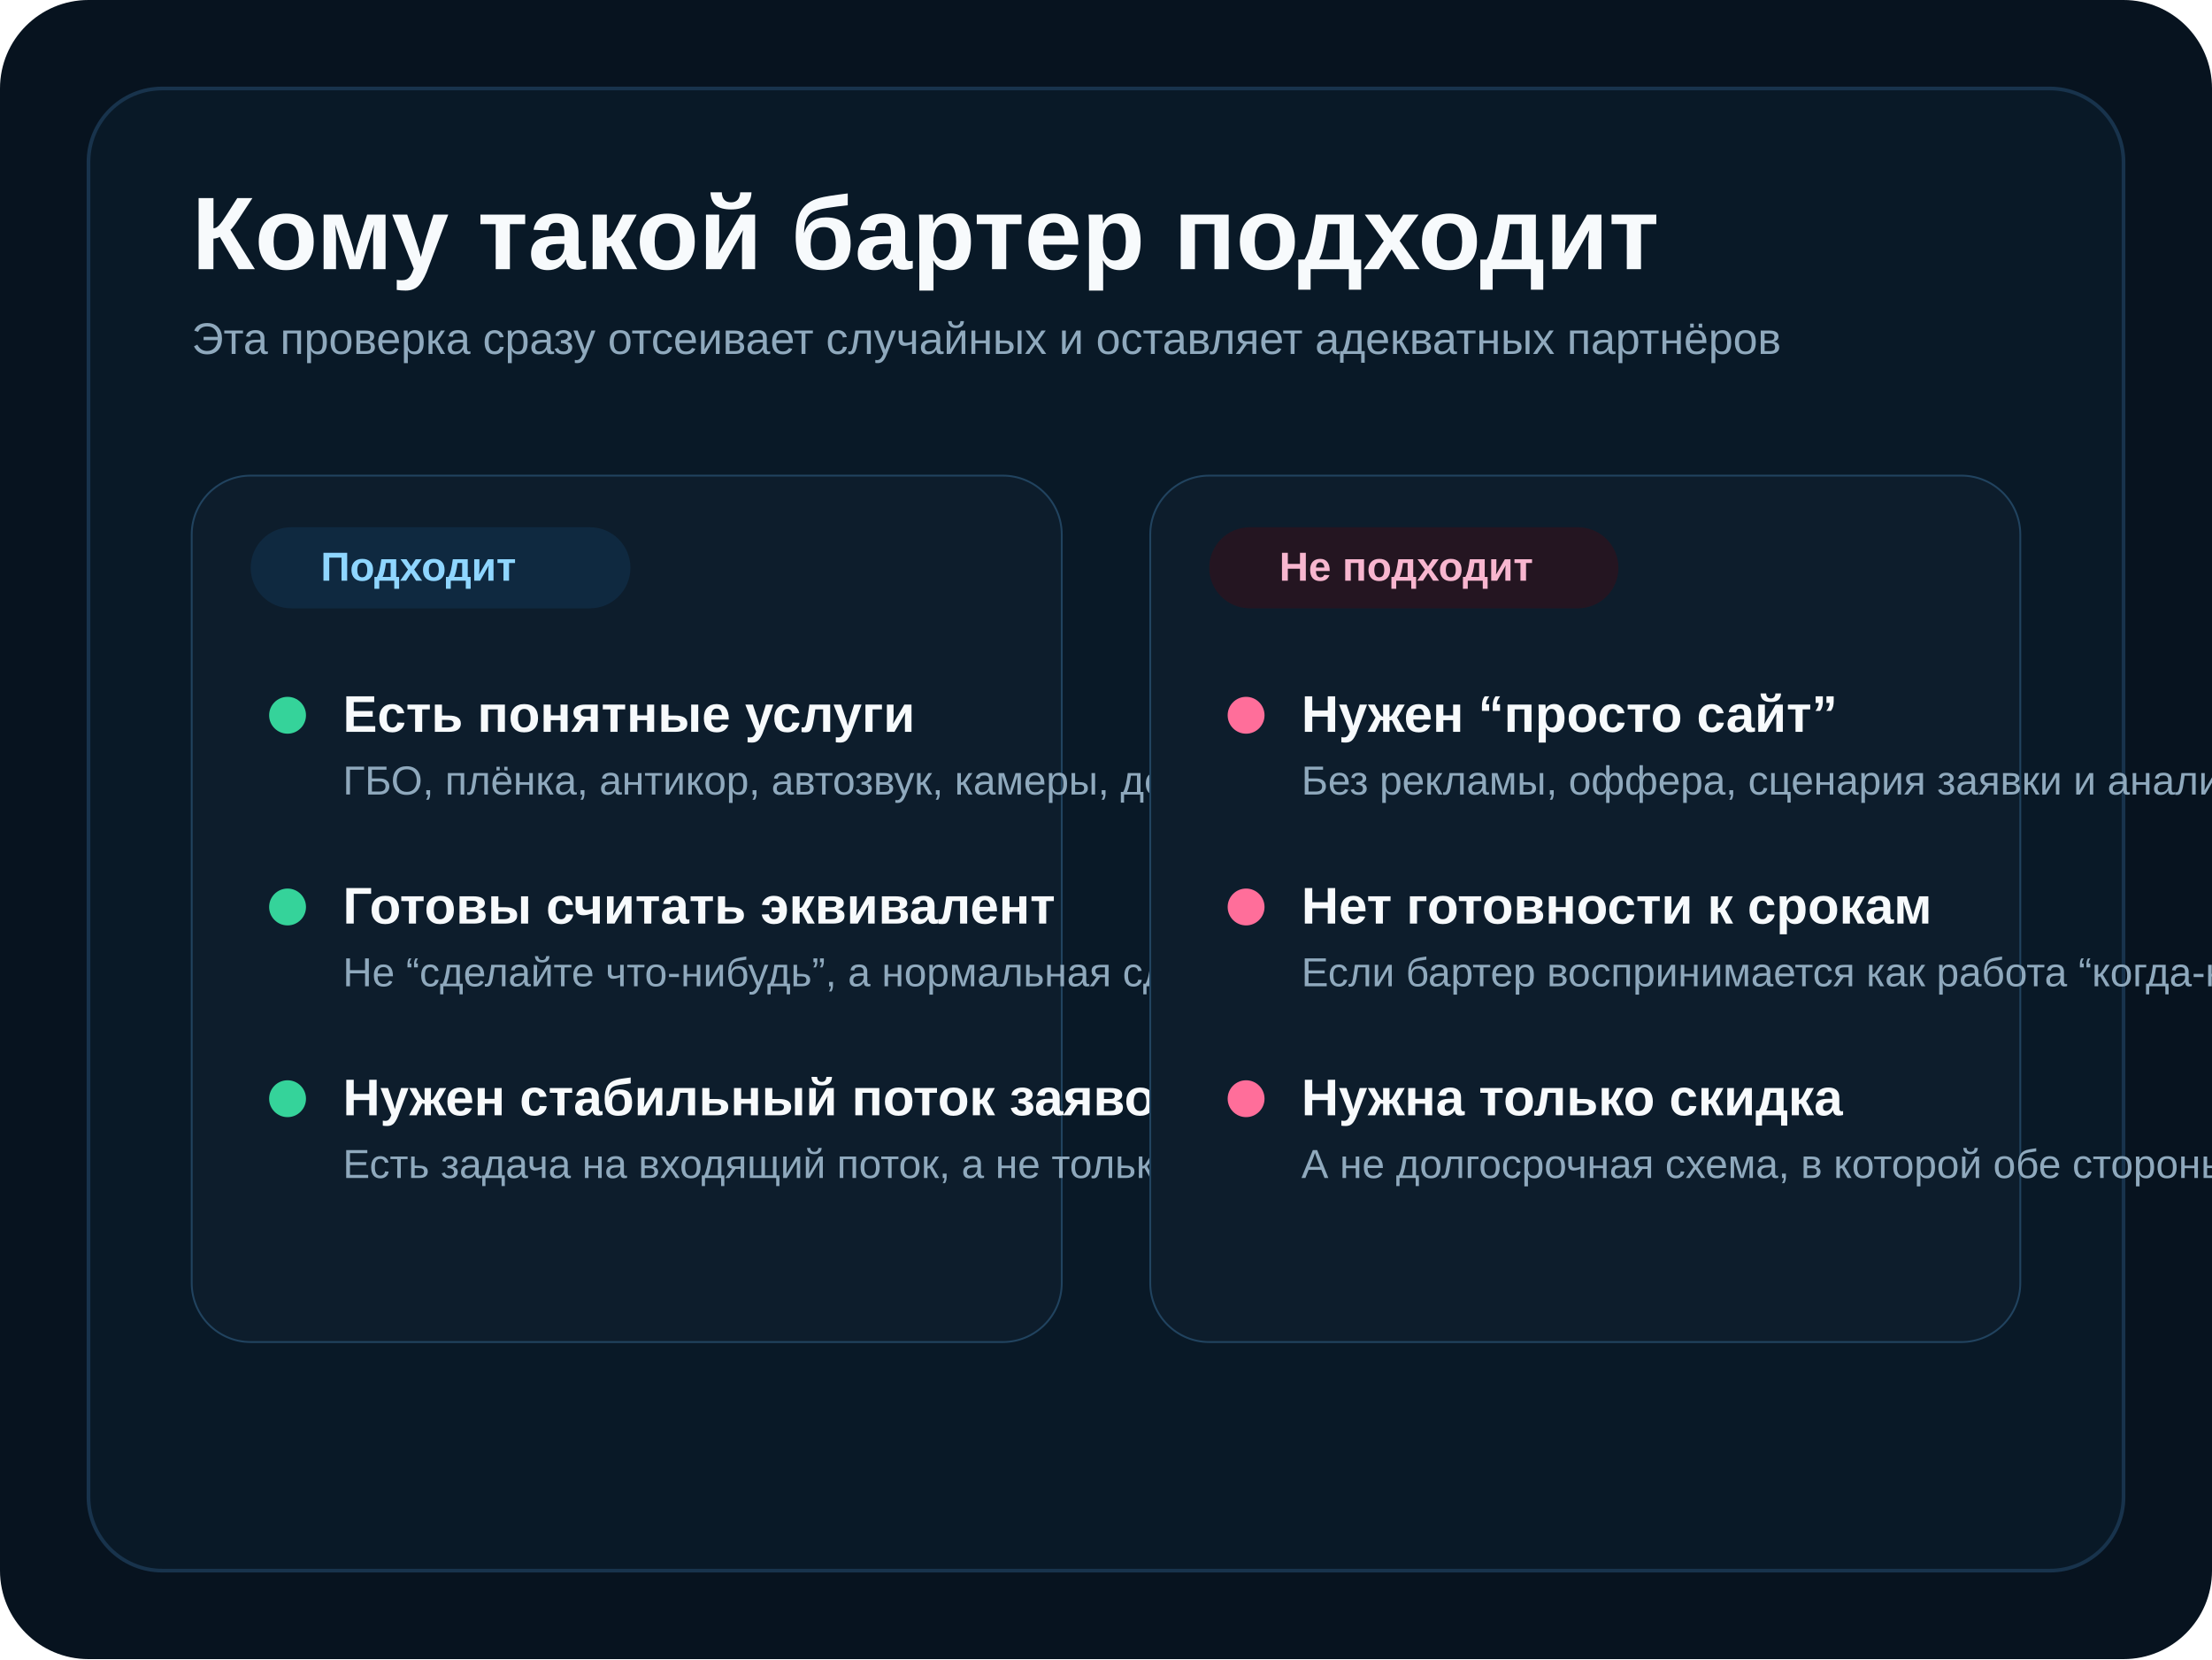
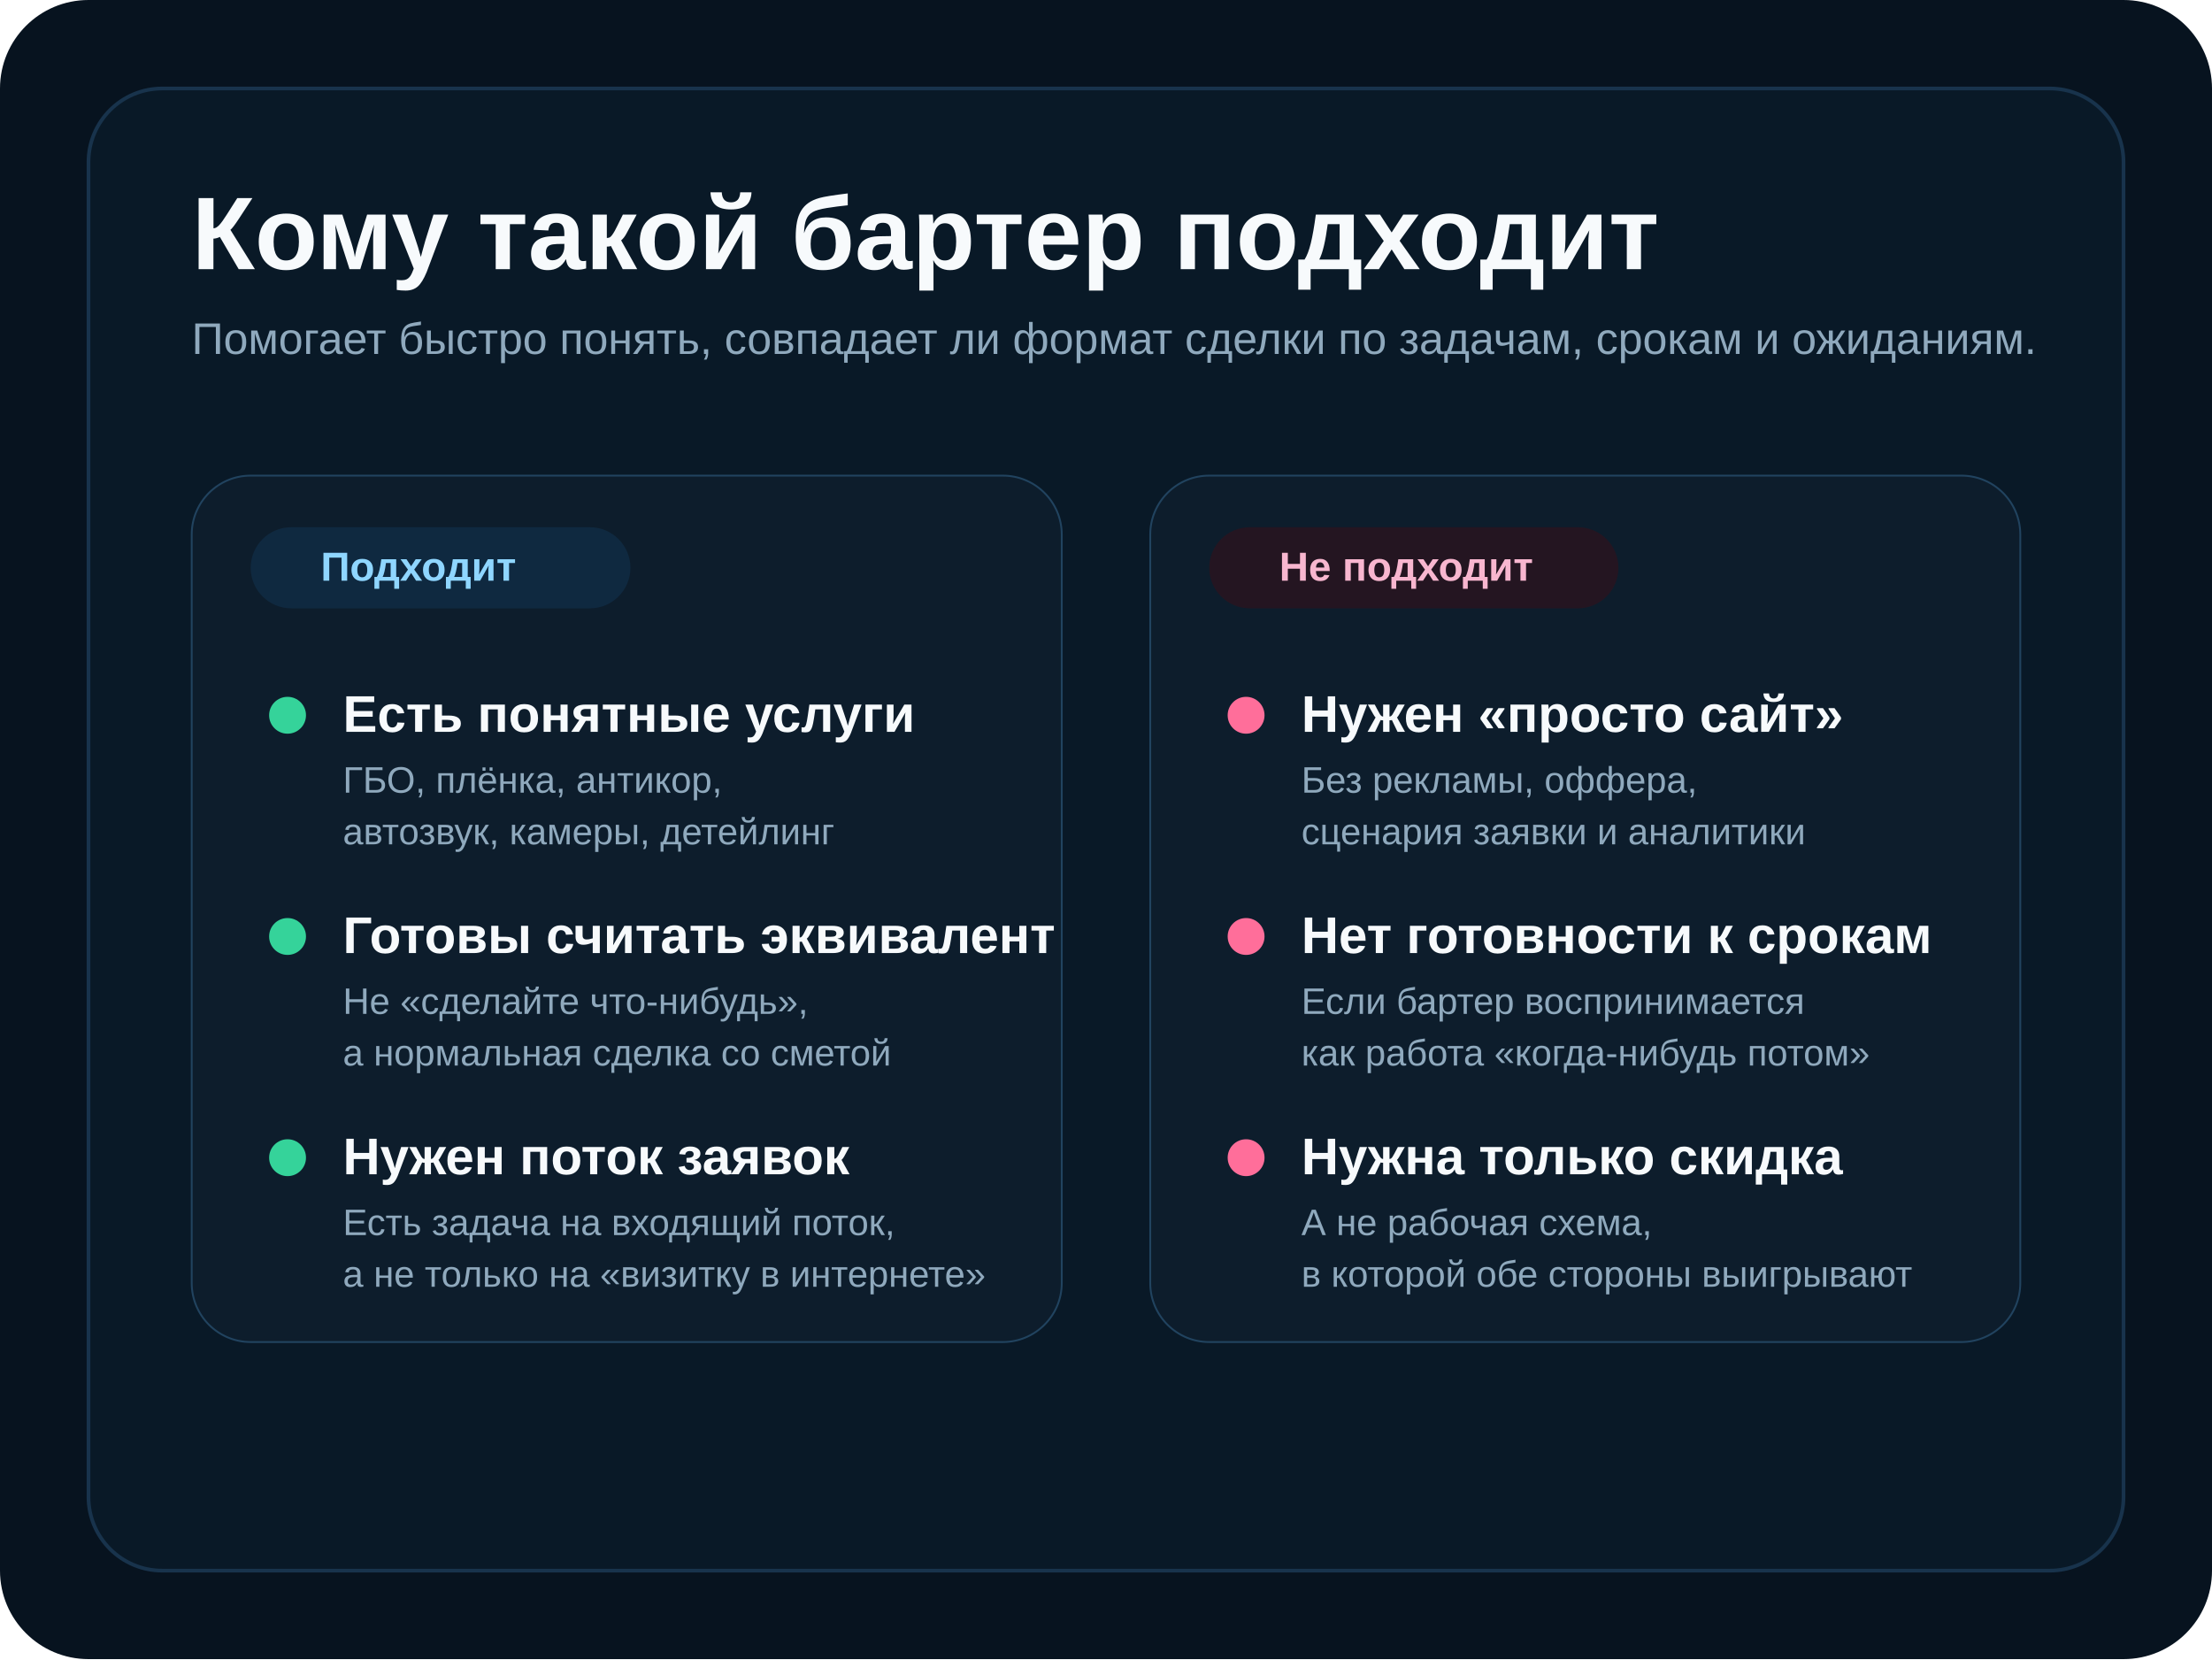
<svg xmlns="http://www.w3.org/2000/svg" width="1200" height="900" viewBox="0 0 1200 900" fill="none">
  <rect width="1200" height="900" rx="48" fill="#07131F" />
  <rect x="48" y="48" width="1104" height="804" rx="40" fill="#091927" stroke="#18334C" stroke-width="2" />
-   <text x="104" y="146" fill="#F7FAFC" font-family="Arial, sans-serif" font-size="56" font-weight="700">Кому такой бартер подходит</text>
-   <text x="104" y="192" fill="#8FA9BD" font-family="Arial, sans-serif" font-size="24">Эта проверка сразу отсеивает случайных и оставляет адекватных партнёров</text>
+   <text x="104" y="146" fill="#F7FAFC" font-family="Arial, sans-serif" font-size="56" font-weight="700">
+     Кому такой бартер подходит
+   </text>
+   <text x="104" y="192" fill="#8FA9BD" font-family="Arial, sans-serif" font-size="24">
+     Помогает быстро понять, совпадает ли формат сделки по задачам, срокам и ожиданиям.
+   </text>
  <rect x="104" y="258" width="472" height="470" rx="32" fill="#0D1D2C" stroke="#21435F" />
  <rect x="136" y="286" width="206" height="44" rx="22" fill="#0F2940" />
  <text x="174" y="315" fill="#8FD6FF" font-family="Arial, sans-serif" font-size="22" font-weight="700">Подходит</text>
  <circle cx="156" cy="388" r="10" fill="#35D39A" />
  <text x="186" y="397" fill="#F7FAFC" font-family="Arial, sans-serif" font-size="28" font-weight="700">Есть понятные услуги</text>
-   <text x="186" y="431" fill="#8FA9BD" font-family="Arial, sans-serif" font-size="22">ГБО, плёнка, антикор, автозвук, камеры, детейлинг</text>
-   <circle cx="156" cy="492" r="10" fill="#35D39A" />
-   <text x="186" y="501" fill="#F7FAFC" font-family="Arial, sans-serif" font-size="28" font-weight="700">Готовы считать эквивалент</text>
-   <text x="186" y="535" fill="#8FA9BD" font-family="Arial, sans-serif" font-size="22">Не “сделайте что-нибудь”, а нормальная сделка со сметой</text>
-   <circle cx="156" cy="596" r="10" fill="#35D39A" />
-   <text x="186" y="605" fill="#F7FAFC" font-family="Arial, sans-serif" font-size="28" font-weight="700">Нужен стабильный поток заявок</text>
-   <text x="186" y="639" fill="#8FA9BD" font-family="Arial, sans-serif" font-size="22">Есть задача на входящий поток, а не только “визитка в интернете”</text>
+   <text x="186" y="430" fill="#8FA9BD" font-family="Arial, sans-serif" font-size="20">
+     <tspan x="186" dy="0">ГБО, плёнка, антикор,</tspan>
+     <tspan x="186" dy="28">автозвук, камеры, детейлинг</tspan>
+   </text>
+   <circle cx="156" cy="508" r="10" fill="#35D39A" />
+   <text x="186" y="517" fill="#F7FAFC" font-family="Arial, sans-serif" font-size="28" font-weight="700">Готовы считать эквивалент</text>
+   <text x="186" y="550" fill="#8FA9BD" font-family="Arial, sans-serif" font-size="20">
+     <tspan x="186" dy="0">Не «сделайте что-нибудь»,</tspan>
+     <tspan x="186" dy="28">а нормальная сделка со сметой</tspan>
+   </text>
+   <circle cx="156" cy="628" r="10" fill="#35D39A" />
+   <text x="186" y="637" fill="#F7FAFC" font-family="Arial, sans-serif" font-size="28" font-weight="700">Нужен поток заявок</text>
+   <text x="186" y="670" fill="#8FA9BD" font-family="Arial, sans-serif" font-size="20">
+     <tspan x="186" dy="0">Есть задача на входящий поток,</tspan>
+     <tspan x="186" dy="28">а не только на «визитку в интернете»</tspan>
+   </text>
  <rect x="624" y="258" width="472" height="470" rx="32" fill="#0D1D2C" stroke="#21435F" />
  <rect x="656" y="286" width="222" height="44" rx="22" fill="#241521" />
  <text x="694" y="315" fill="#F8B6CF" font-family="Arial, sans-serif" font-size="22" font-weight="700">Не подходит</text>
  <circle cx="676" cy="388" r="10" fill="#FF6E9A" />
-   <text x="706" y="397" fill="#F7FAFC" font-family="Arial, sans-serif" font-size="28" font-weight="700">Нужен “просто сайт”</text>
-   <text x="706" y="431" fill="#8FA9BD" font-family="Arial, sans-serif" font-size="22">Без рекламы, оффера, сценария заявки и аналитики</text>
-   <circle cx="676" cy="492" r="10" fill="#FF6E9A" />
-   <text x="706" y="501" fill="#F7FAFC" font-family="Arial, sans-serif" font-size="28" font-weight="700">Нет готовности к срокам</text>
-   <text x="706" y="535" fill="#8FA9BD" font-family="Arial, sans-serif" font-size="22">Если бартер воспринимается как работа “когда-нибудь потом”</text>
-   <circle cx="676" cy="596" r="10" fill="#FF6E9A" />
-   <text x="706" y="605" fill="#F7FAFC" font-family="Arial, sans-serif" font-size="28" font-weight="700">Нужна только скидка</text>
-   <text x="706" y="639" fill="#8FA9BD" font-family="Arial, sans-serif" font-size="22">А не долгосрочная схема, в которой обе стороны выигрывают</text>
-   <defs />
+   <text x="706" y="397" fill="#F7FAFC" font-family="Arial, sans-serif" font-size="28" font-weight="700">Нужен «просто сайт»</text>
+   <text x="706" y="430" fill="#8FA9BD" font-family="Arial, sans-serif" font-size="20">
+     <tspan x="706" dy="0">Без рекламы, оффера,</tspan>
+     <tspan x="706" dy="28">сценария заявки и аналитики</tspan>
+   </text>
+   <circle cx="676" cy="508" r="10" fill="#FF6E9A" />
+   <text x="706" y="517" fill="#F7FAFC" font-family="Arial, sans-serif" font-size="28" font-weight="700">Нет готовности к срокам</text>
+   <text x="706" y="550" fill="#8FA9BD" font-family="Arial, sans-serif" font-size="20">
+     <tspan x="706" dy="0">Если бартер воспринимается</tspan>
+     <tspan x="706" dy="28">как работа «когда-нибудь потом»</tspan>
+   </text>
+   <circle cx="676" cy="628" r="10" fill="#FF6E9A" />
+   <text x="706" y="637" fill="#F7FAFC" font-family="Arial, sans-serif" font-size="28" font-weight="700">Нужна только скидка</text>
+   <text x="706" y="670" fill="#8FA9BD" font-family="Arial, sans-serif" font-size="20">
+     <tspan x="706" dy="0">А не рабочая схема,</tspan>
+     <tspan x="706" dy="28">в которой обе стороны выигрывают</tspan>
+   </text>
</svg>
